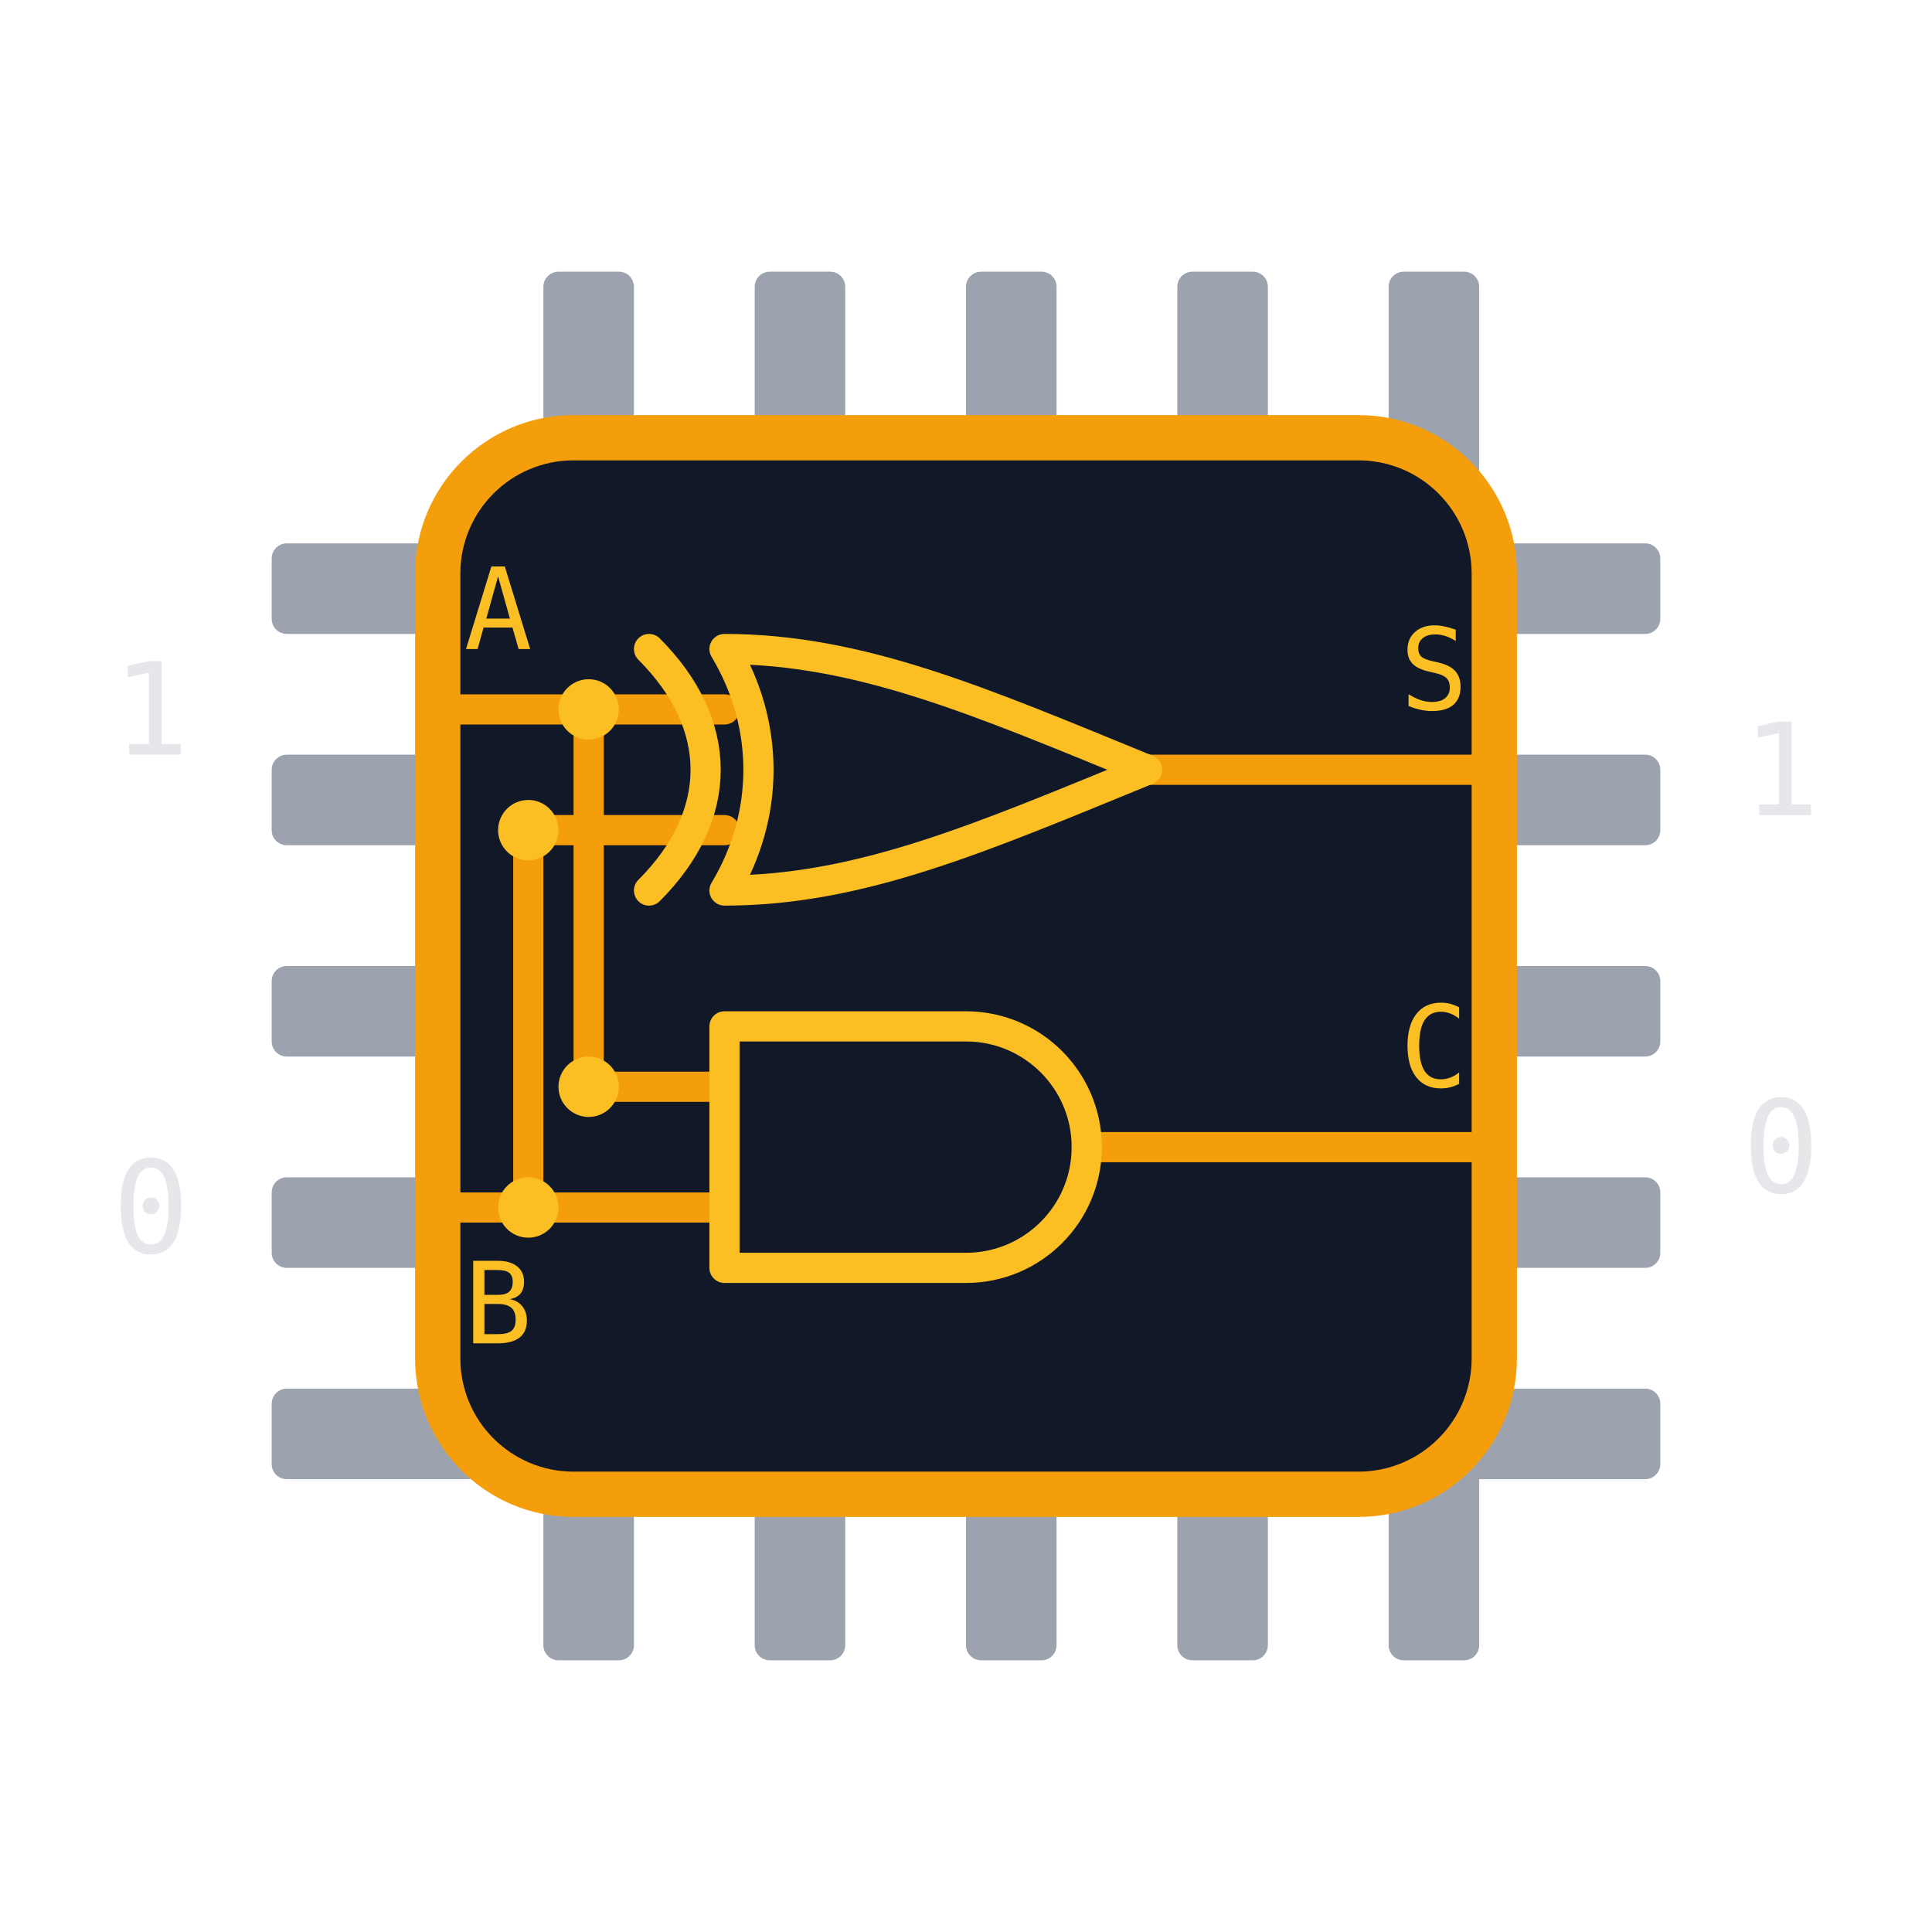
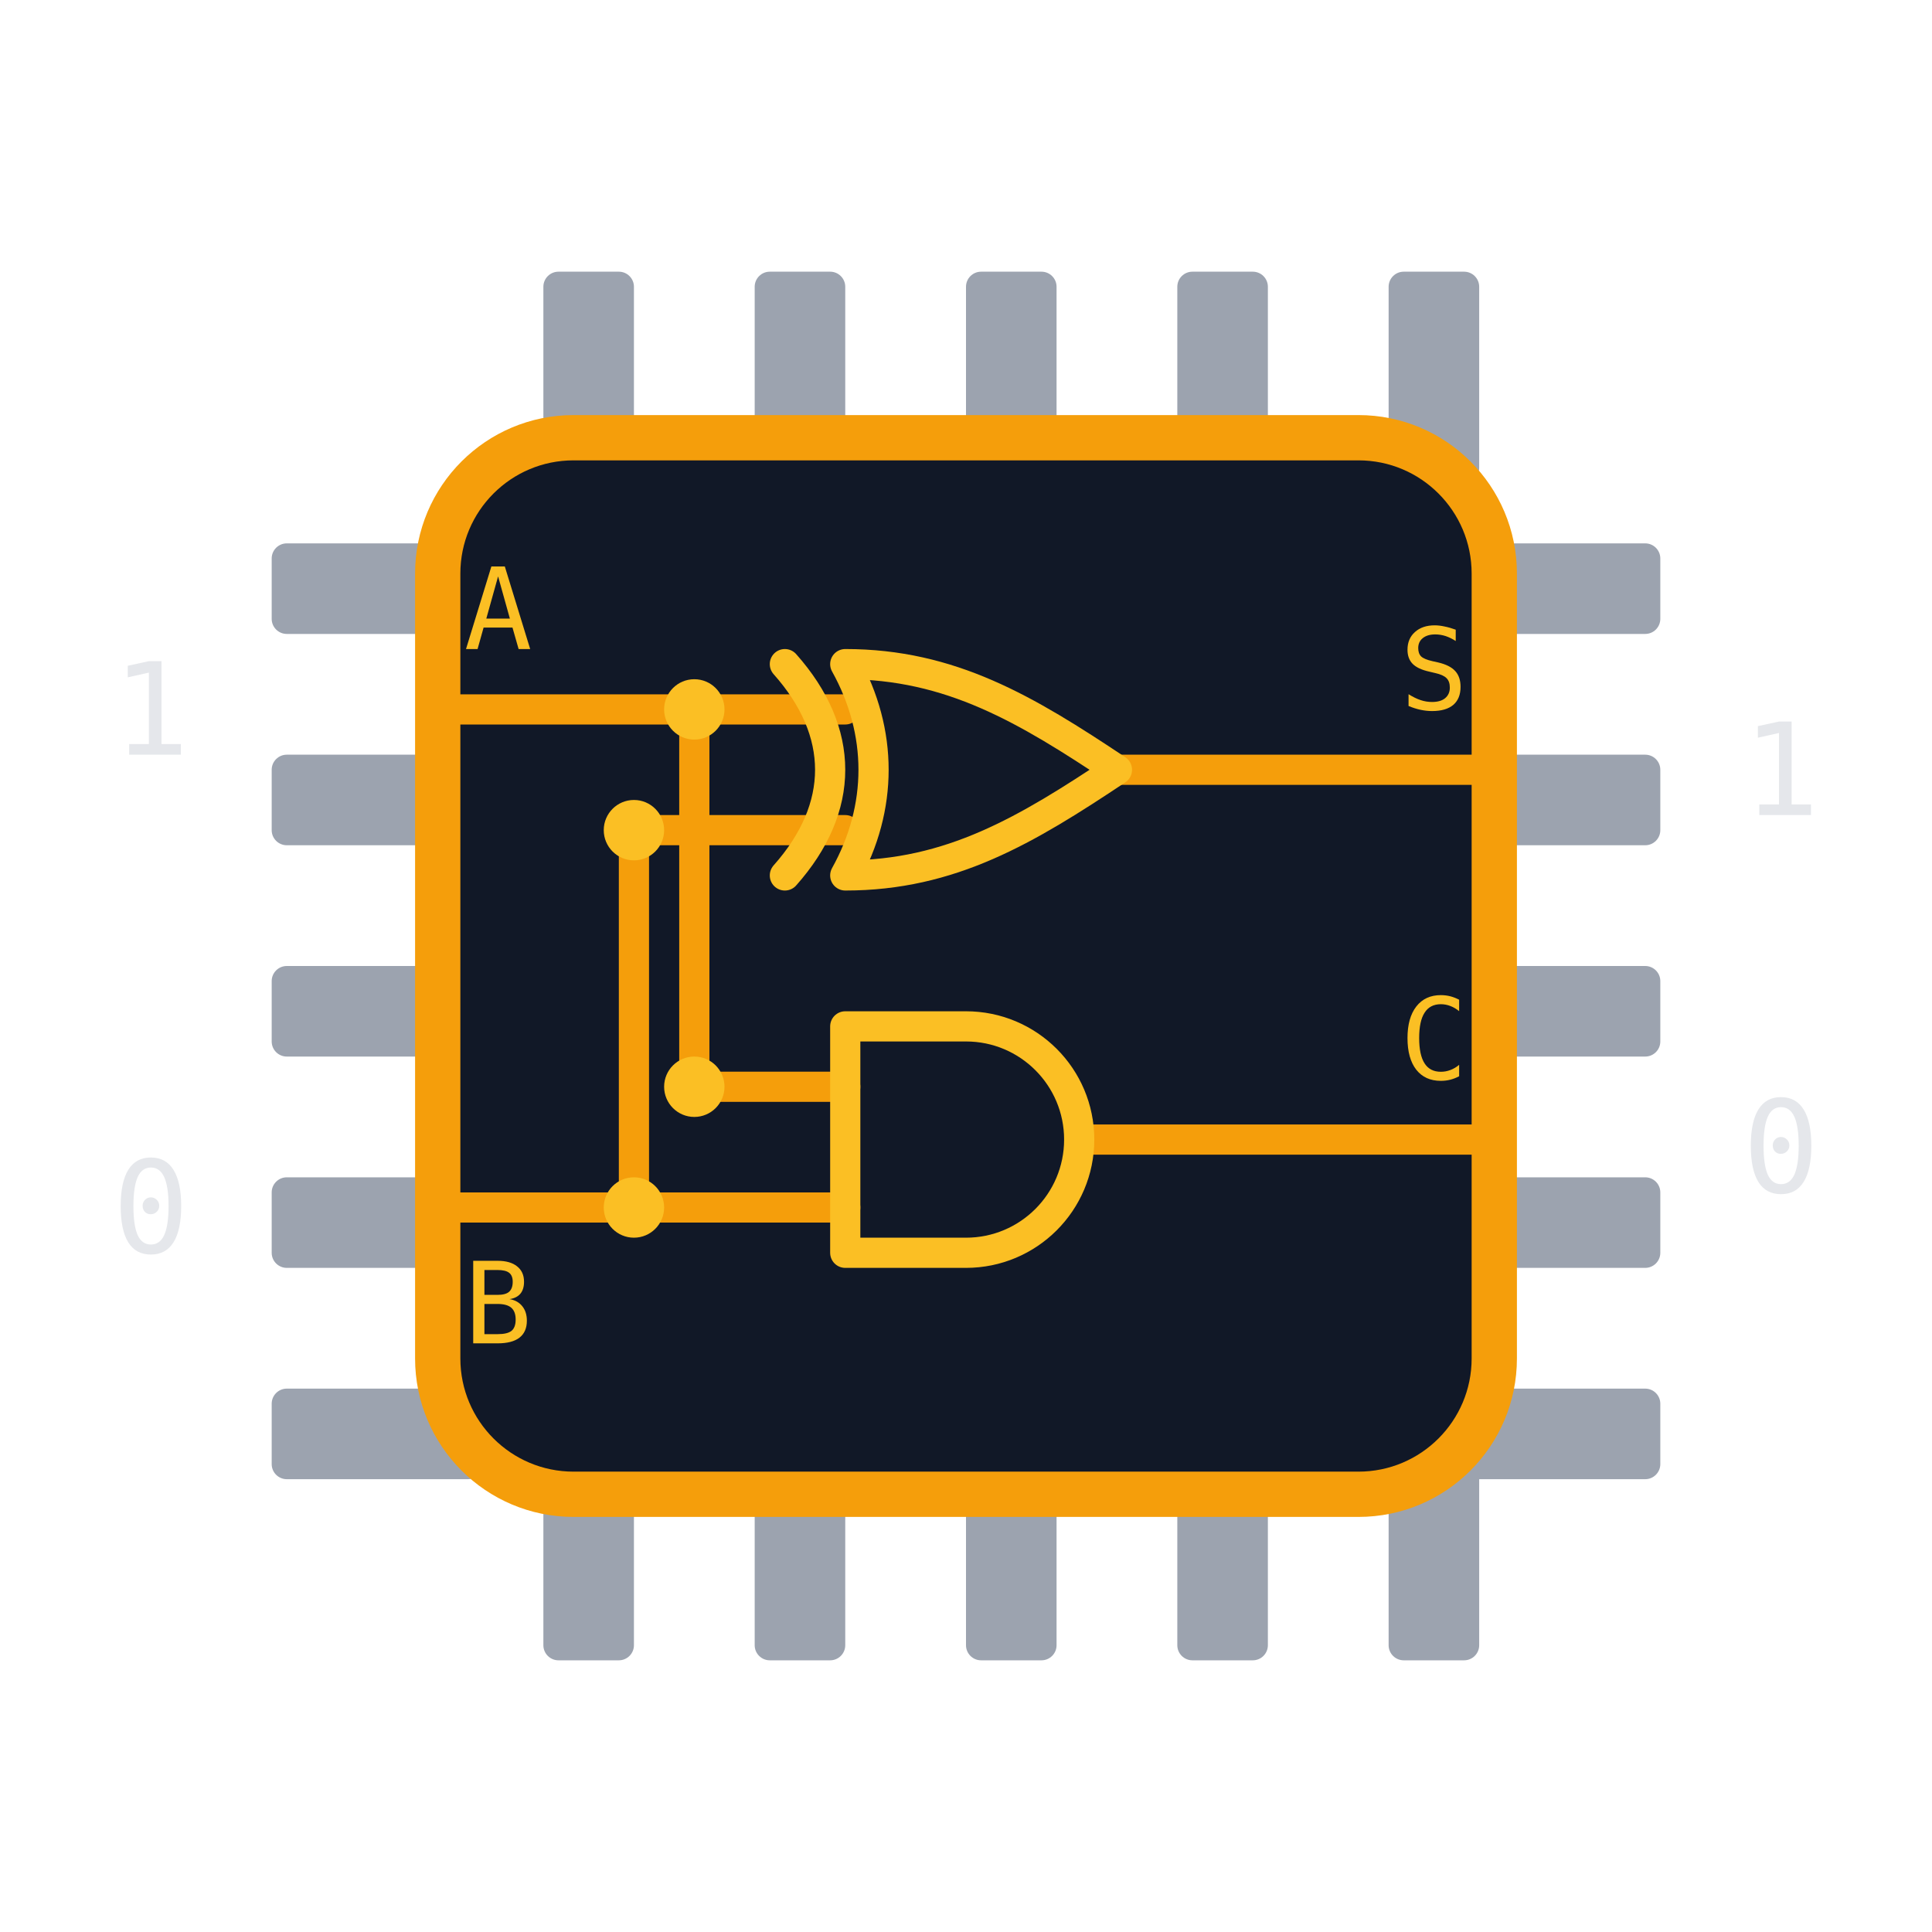
<svg xmlns="http://www.w3.org/2000/svg" viewBox="0 0 256 256" role="img" aria-label="BitByBit logo: a half-adder (XOR sum, AND carry) inside a chip package">
  <g fill="#9ca3af">
    <rect x="36" y="72" width="28" height="12" rx="2" />
    <rect x="36" y="100" width="28" height="12" rx="2" />
    <rect x="36" y="128" width="28" height="12" rx="2" />
    <rect x="36" y="156" width="28" height="12" rx="2" />
    <rect x="36" y="184" width="28" height="12" rx="2" />
    <rect x="192" y="72" width="28" height="12" rx="2" />
    <rect x="192" y="100" width="28" height="12" rx="2" />
    <rect x="192" y="128" width="28" height="12" rx="2" />
    <rect x="192" y="156" width="28" height="12" rx="2" />
    <rect x="192" y="184" width="28" height="12" rx="2" />
    <rect x="72" y="36" width="12" height="28" rx="2" />
    <rect x="100" y="36" width="12" height="28" rx="2" />
    <rect x="128" y="36" width="12" height="28" rx="2" />
    <rect x="156" y="36" width="12" height="28" rx="2" />
    <rect x="184" y="36" width="12" height="28" rx="2" />
    <rect x="72" y="192" width="12" height="28" rx="2" />
    <rect x="100" y="192" width="12" height="28" rx="2" />
    <rect x="128" y="192" width="12" height="28" rx="2" />
    <rect x="156" y="192" width="12" height="28" rx="2" />
    <rect x="184" y="192" width="12" height="28" rx="2" />
  </g>
  <rect x="58" y="58" width="140" height="140" rx="18" fill="#111827" stroke="#f59e0b" stroke-width="6" />
  <g stroke="#f59e0b" stroke-width="4" fill="none" stroke-linecap="round">
-     <path d="M58 94 H96" />
-     <path d="M78 94 V144" />
-     <path d="M58 160 H96" />
-     <path d="M70 160 V110" />
-     <path d="M70 110 H96" />
-     <path d="M78 144 H96" />
-     <path d="M152 102 H198" />
-     <path d="M144 152 H198" />
+     <path d="M58 94 H112" />
+     <path d="M92 94 V144" />
+     <path d="M58 160 H112" />
+     <path d="M84 160 V110" />
+     <path d="M84 110 H112" />
+     <path d="M92 144 H112" />
+     <path d="M148 102 H198" />
+     <path d="M143 151 H198" />
  </g>
  <g fill="#fbbf24">
-     <circle cx="78" cy="94" r="4" />
-     <circle cx="78" cy="144" r="4" />
-     <circle cx="70" cy="160" r="4" />
-     <circle cx="70" cy="110" r="4" />
+     <circle cx="92" cy="94" r="4" />
+     <circle cx="92" cy="144" r="4" />
+     <circle cx="84" cy="160" r="4" />
+     <circle cx="84" cy="110" r="4" />
  </g>
-   <path d="M96 86 C114 86 130 93 152 102 C130 111 114 118 96 118 C102 108 102 96 96 86 Z" fill="none" stroke="#fbbf24" stroke-width="4" stroke-linejoin="round" />
-   <path d="M86 86 C96 96 96 108 86 118" fill="none" stroke="#fbbf24" stroke-width="4" stroke-linecap="round" />
-   <path d="M96 136 H128 A16 16 0 0 1 128 168 H96 Z" fill="none" stroke="#fbbf24" stroke-width="4" stroke-linejoin="round" />
+   <path d="M112 88 C126 88 136 94 148 102 C136 110 126 116 112 116 C117 107 117 97 112 88 Z" fill="none" stroke="#fbbf24" stroke-width="4" stroke-linejoin="round" />
+   <path d="M104 88 C112 97 112 107 104 116" fill="none" stroke="#fbbf24" stroke-width="4" stroke-linecap="round" />
+   <path d="M112 136 H128 A15 15 0 0 1 128 166 H112 Z" fill="none" stroke="#fbbf24" stroke-width="4" stroke-linejoin="round" />
  <g font-family="ui-monospace, monospace" font-size="15" text-anchor="middle">
    <text x="66" y="86" fill="#fbbf24">A</text>
    <text x="66" y="178" fill="#fbbf24">B</text>
    <text x="190" y="94" fill="#fbbf24">S</text>
-     <text x="190" y="144" fill="#fbbf24">C</text>
+     <text x="190" y="143" fill="#fbbf24">C</text>
  </g>
  <g fill="#e5e7eb" font-family="ui-monospace, monospace" font-size="17" text-anchor="middle">
    <text x="20" y="100">1</text>
    <text x="20" y="166">0</text>
    <text x="236" y="108">1</text>
    <text x="236" y="158">0</text>
  </g>
</svg>
